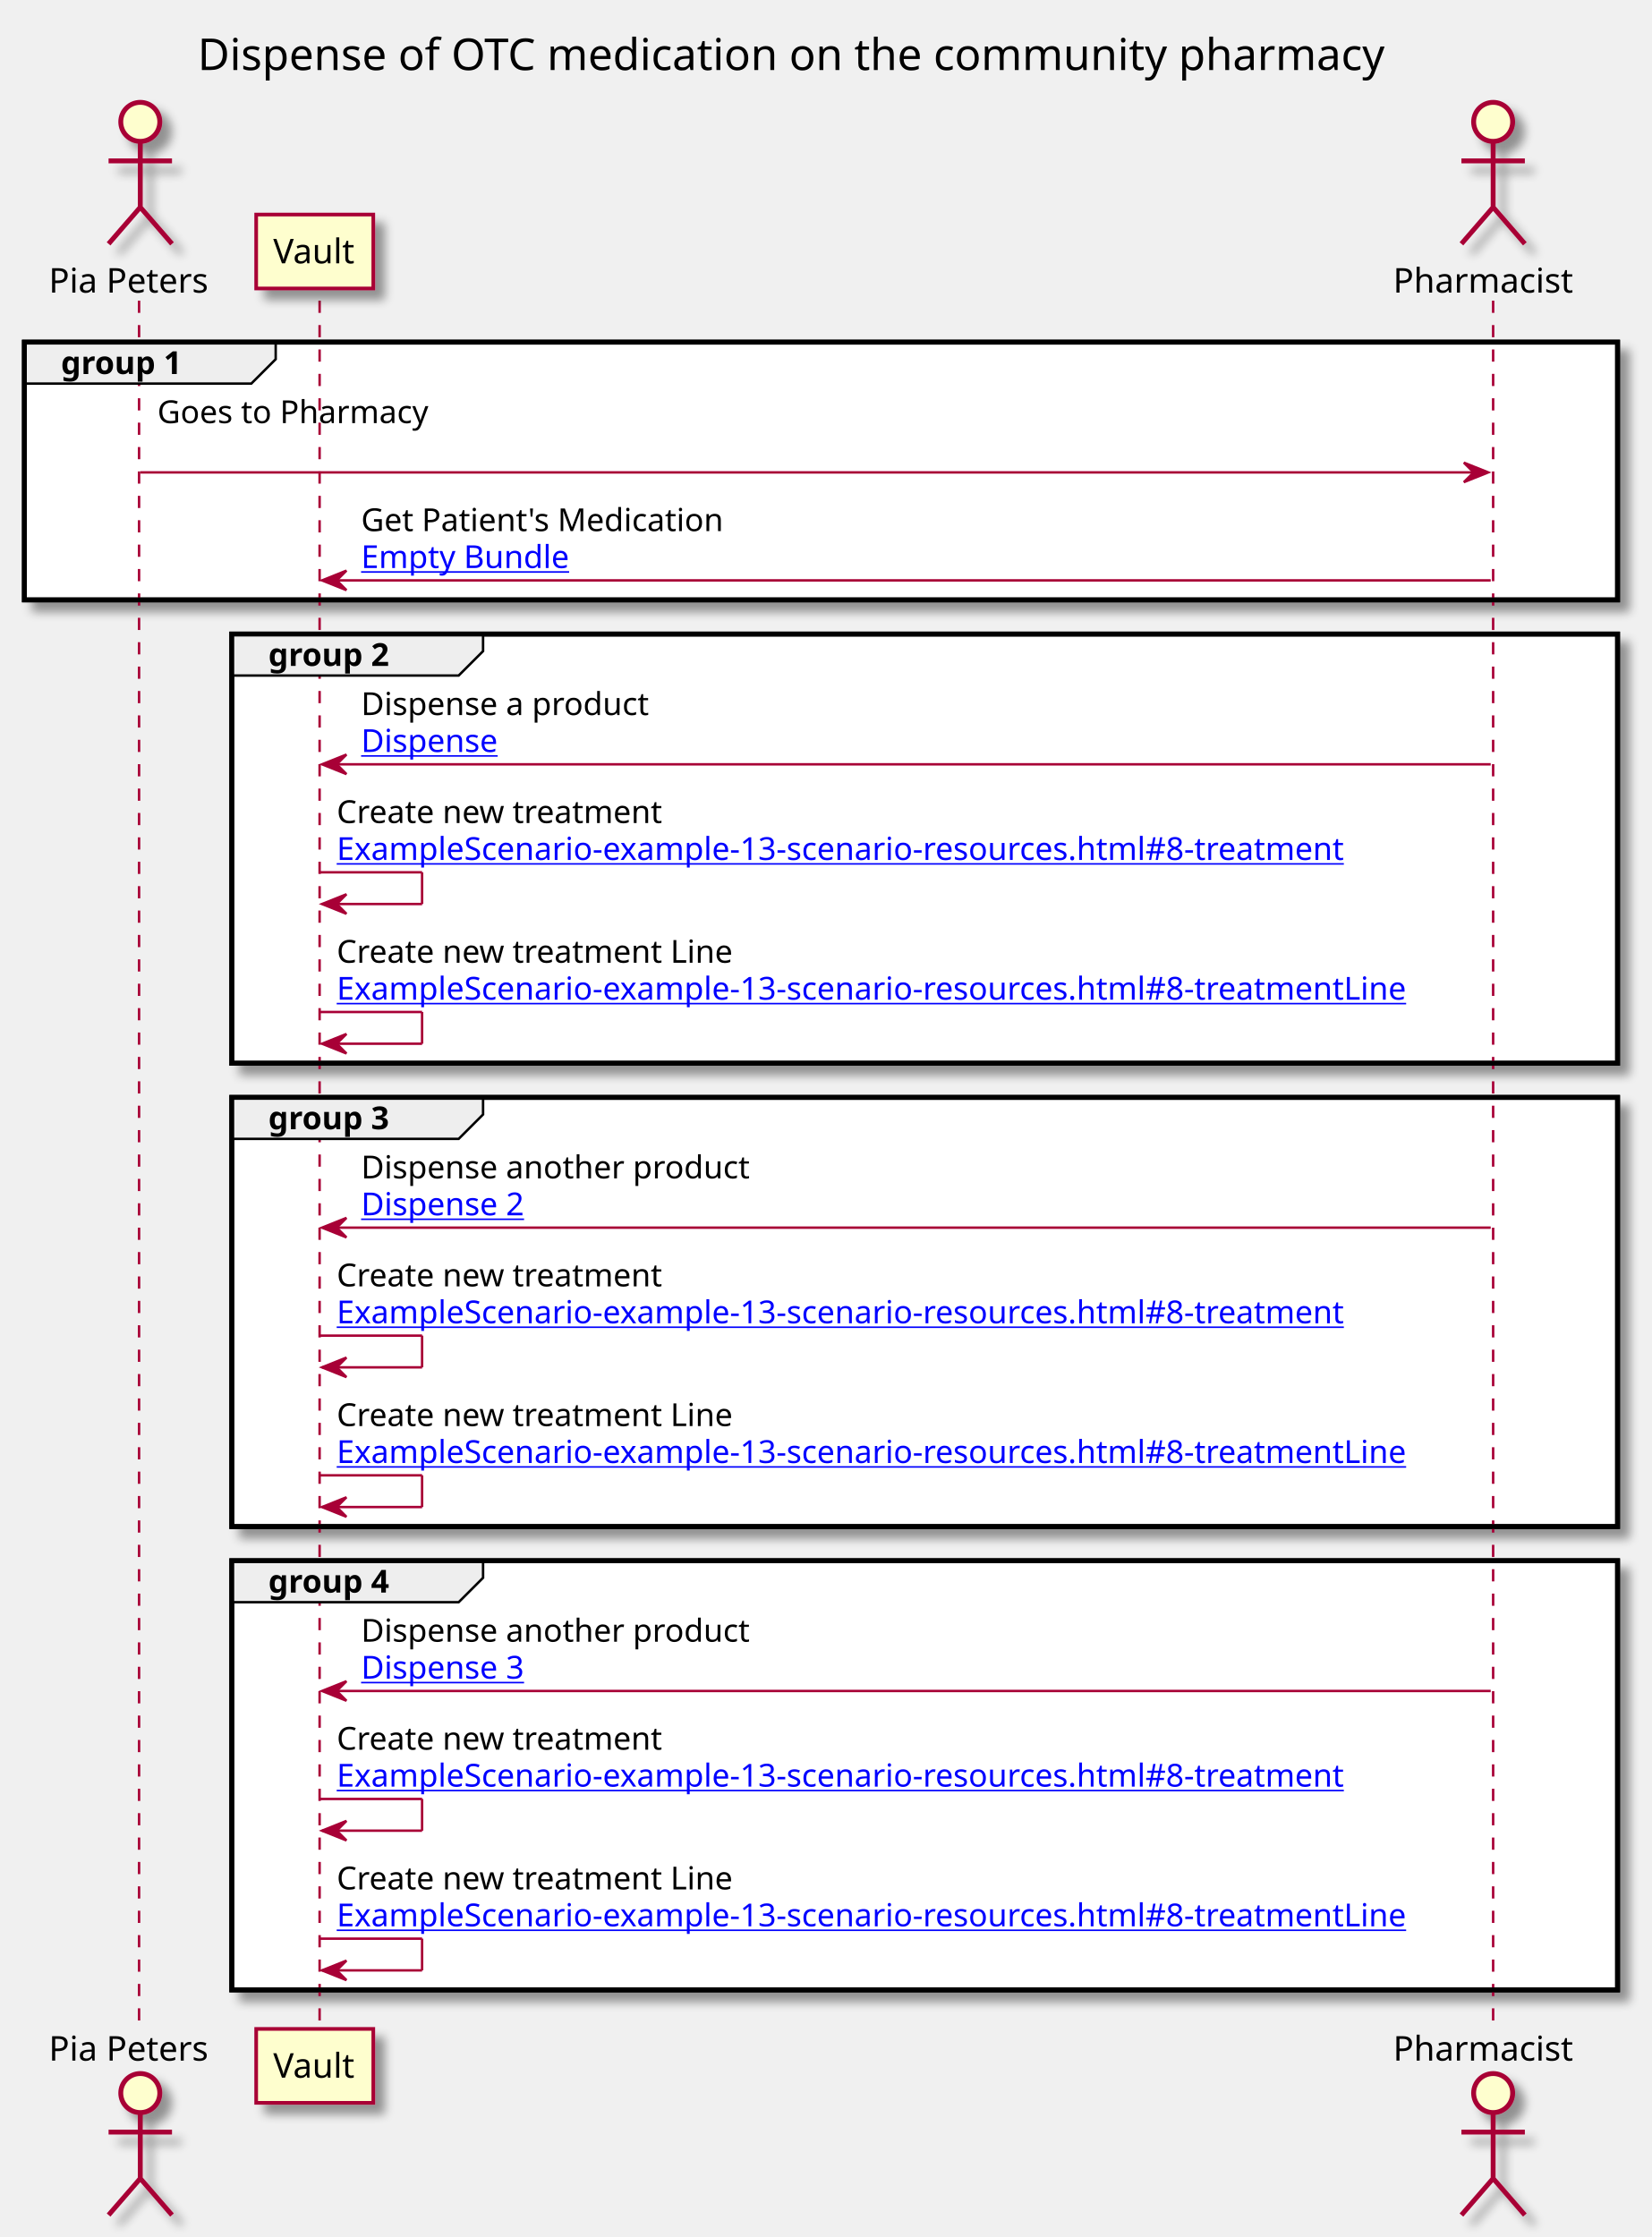
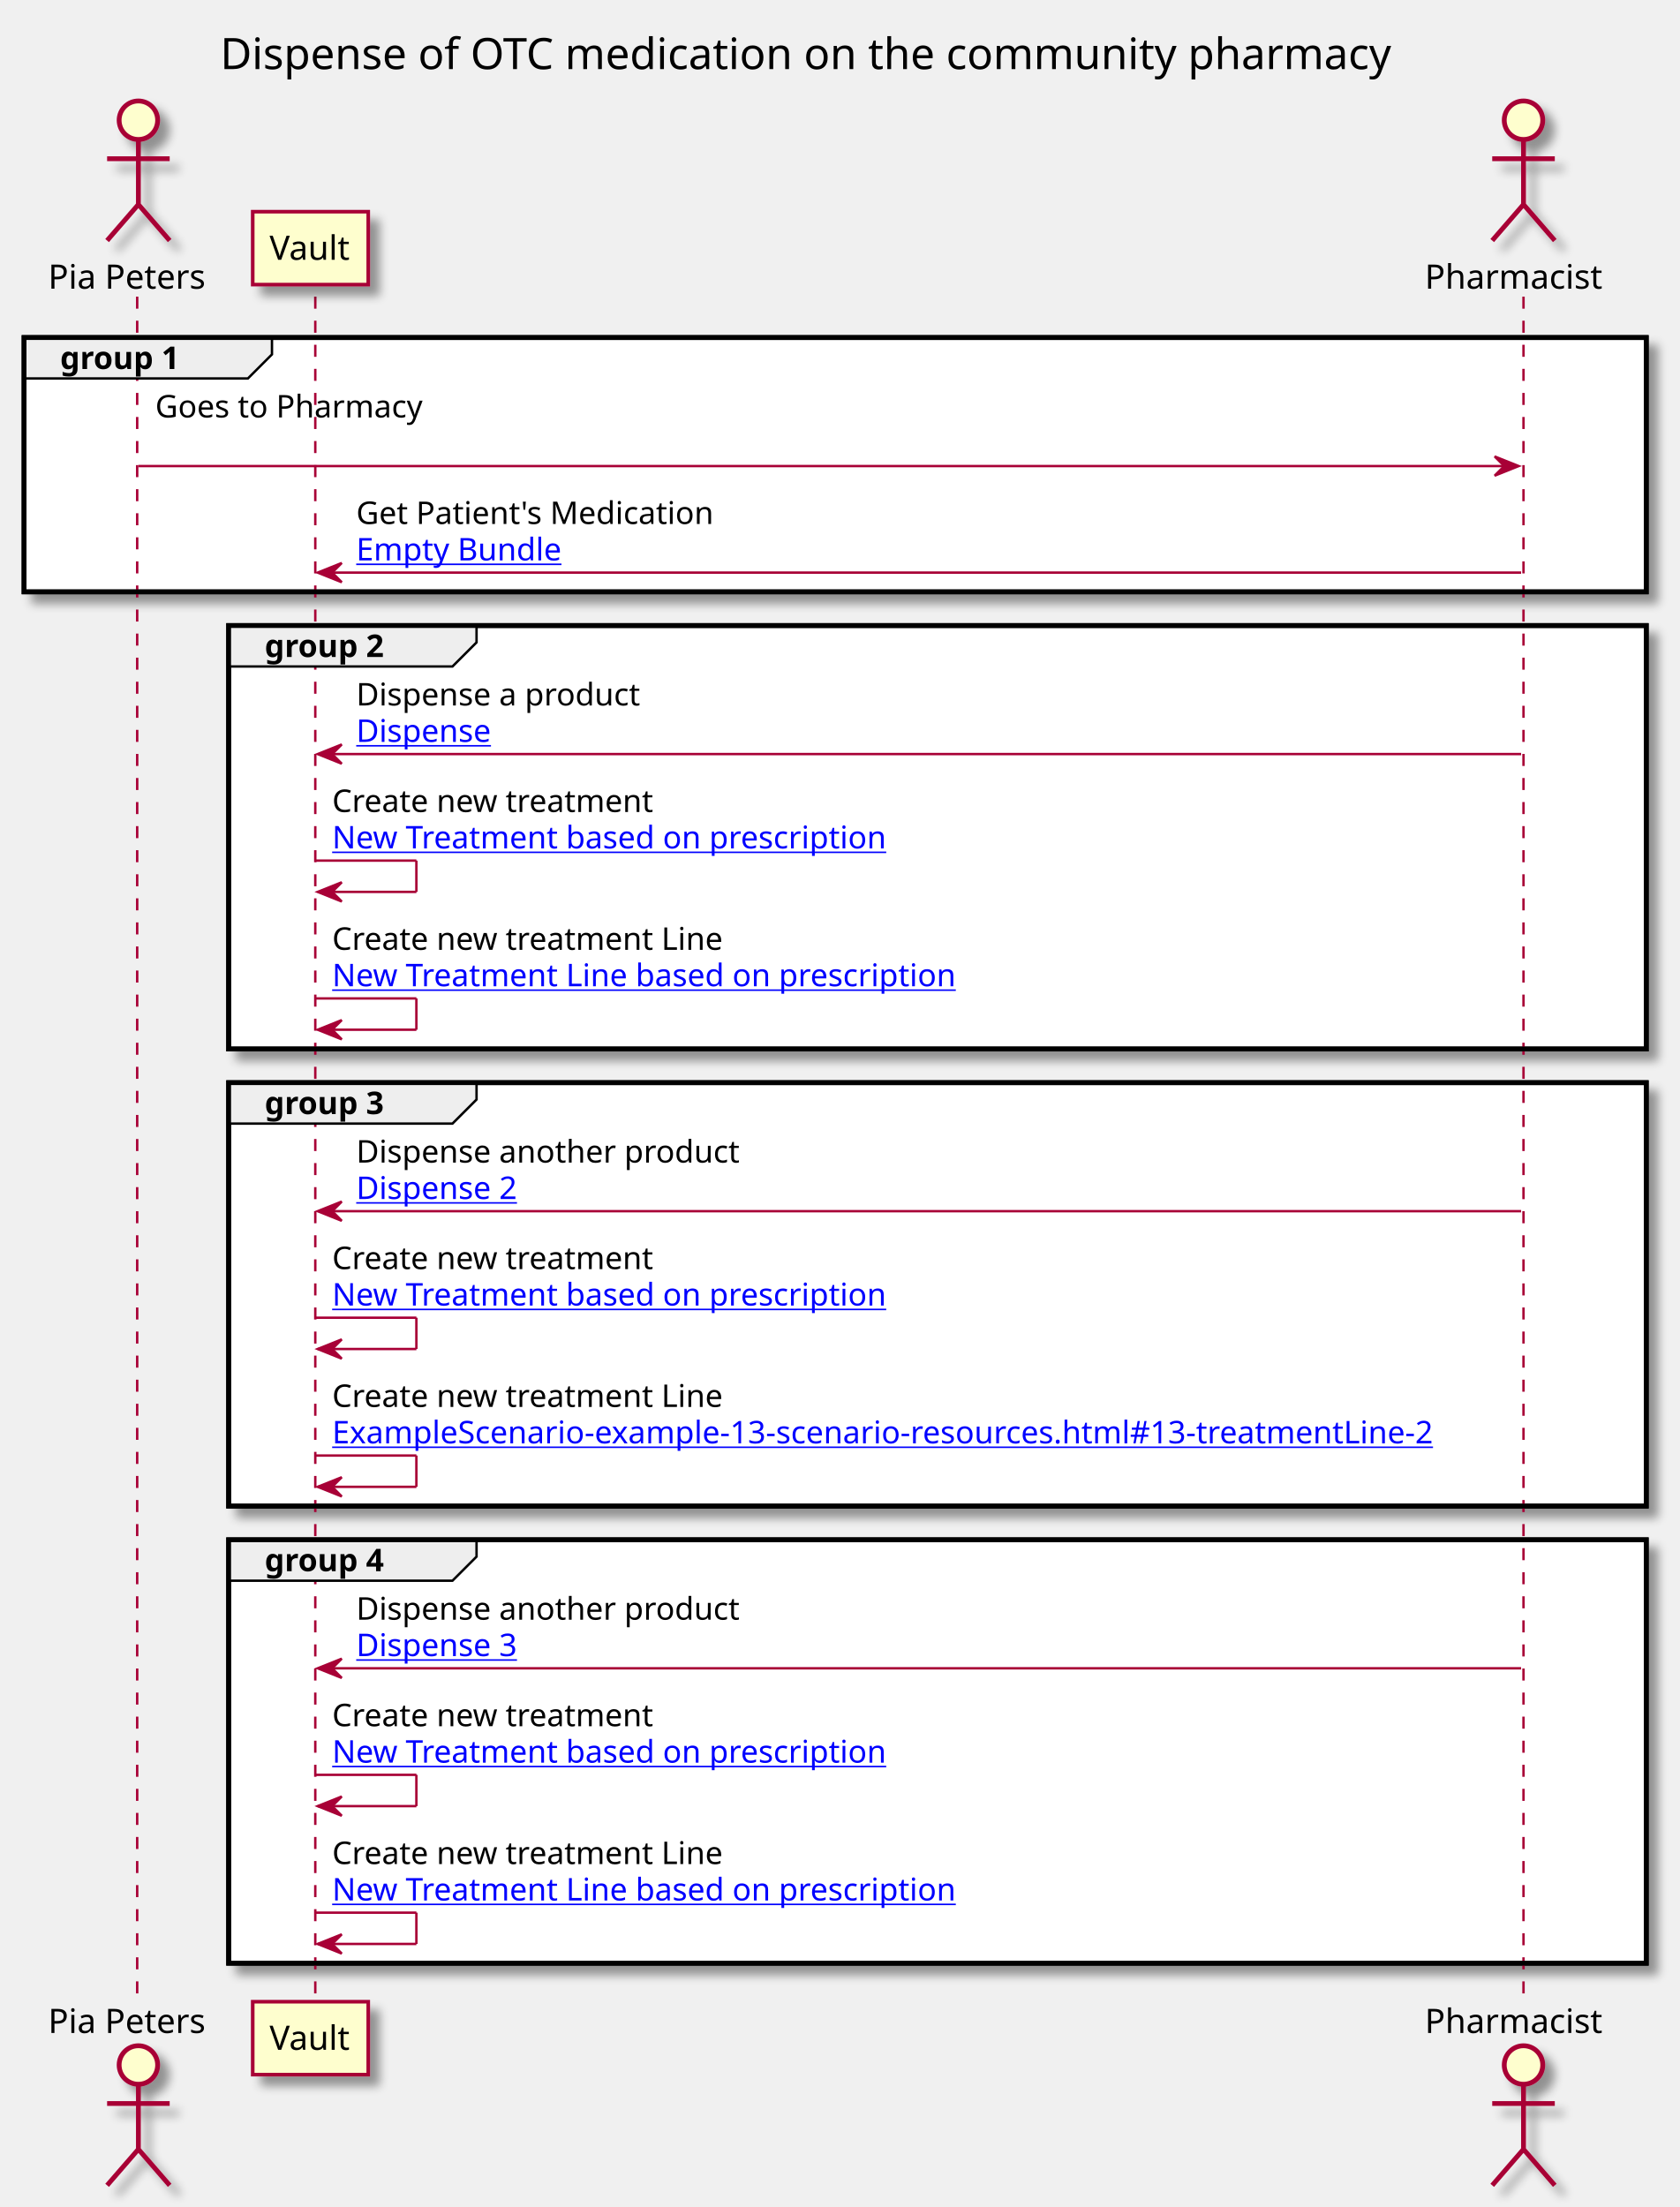
- <svg xmlns="http://www.w3.org/2000/svg" xmlns:xlink="http://www.w3.org/1999/xlink" contentScriptType="application/ecmascript" contentStyleType="text/css" height="917px" preserveAspectRatio="none" style="width:677px;height:917px;" version="1.1" viewBox="0 0 677 917" width="677px" zoomAndPan="magnify">
+ <svg xmlns="http://www.w3.org/2000/svg" xmlns:xlink="http://www.w3.org/1999/xlink" contentScriptType="application/ecmascript" contentStyleType="text/css" height="917px" preserveAspectRatio="none" style="width:698px;height:917px;" version="1.1" viewBox="0 0 698 917" width="698px" zoomAndPan="magnify">
  <defs>
-     <filter height="300%" id="f55bnhvarwqop" width="300%" x="-1" y="-1">
+     <filter height="300%" id="f1h71n7zr3g5kc" width="300%" x="-1" y="-1">
      <feGaussianBlur result="blurOut" stdDeviation="2.0" />
      <feColorMatrix in="blurOut" result="blurOut2" type="matrix" values="0 0 0 0 0 0 0 0 0 0 0 0 0 0 0 0 0 0 .4 0" />
      <feOffset dx="4.0" dy="4.0" in="blurOut2" result="blurOut3" />
      <feBlend in="SourceGraphic" in2="blurOut3" mode="normal" />
    </filter>
  </defs>
  <g>
-     <text fill="#000000" font-family="sans-serif" font-size="18" lengthAdjust="spacing" textLength="511" x="81" y="28.708">Dispense of OTC medication on the community pharmacy</text>
-     <rect fill="#FFFFFF" filter="url(#f55bnhvarwqop)" height="105.664" style="stroke:#000000;stroke-width:2.0;" width="653" x="10" y="140.25" />
-     <rect fill="#FFFFFF" filter="url(#f55bnhvarwqop)" height="175.93" style="stroke:#000000;stroke-width:2.0;" width="568" x="95" y="259.914" />
-     <rect fill="#FFFFFF" filter="url(#f55bnhvarwqop)" height="175.93" style="stroke:#000000;stroke-width:2.0;" width="568" x="95" y="449.844" />
-     <rect fill="#FFFFFF" filter="url(#f55bnhvarwqop)" height="175.93" style="stroke:#000000;stroke-width:2.0;" width="568" x="95" y="639.773" />
+     <text fill="#000000" font-family="sans-serif" font-size="18" lengthAdjust="spacing" textLength="511" x="91.5" y="28.708">Dispense of OTC medication on the community pharmacy</text>
+     <rect fill="#FFFFFF" filter="url(#f1h71n7zr3g5kc)" height="105.664" style="stroke:#000000;stroke-width:2.0;" width="674" x="10" y="140.25" />
+     <rect fill="#FFFFFF" filter="url(#f1h71n7zr3g5kc)" height="175.93" style="stroke:#000000;stroke-width:2.0;" width="589" x="95" y="259.914" />
+     <rect fill="#FFFFFF" filter="url(#f1h71n7zr3g5kc)" height="175.93" style="stroke:#000000;stroke-width:2.0;" width="589" x="95" y="449.844" />
+     <rect fill="#FFFFFF" filter="url(#f1h71n7zr3g5kc)" height="175.93" style="stroke:#000000;stroke-width:2.0;" width="589" x="95" y="639.773" />
    <line style="stroke:#A80036;stroke-width:1.0;stroke-dasharray:5.0,5.0;" x1="57" x2="57" y1="123.25" y2="832.703" />
    <line style="stroke:#A80036;stroke-width:1.0;stroke-dasharray:5.0,5.0;" x1="131" x2="131" y1="123.25" y2="832.703" />
-     <line style="stroke:#A80036;stroke-width:1.0;stroke-dasharray:5.0,5.0;" x1="612" x2="612" y1="123.25" y2="832.703" />
+     <line style="stroke:#A80036;stroke-width:1.0;stroke-dasharray:5.0,5.0;" x1="633" x2="633" y1="123.25" y2="832.703" />
    <text fill="#000000" font-family="sans-serif" font-size="14" lengthAdjust="spacing" textLength="69" x="20" y="119.948">Pia Peters</text>
-     <ellipse cx="57.5" cy="49.953" fill="#FEFECE" filter="url(#f55bnhvarwqop)" rx="8" ry="8" style="stroke:#A80036;stroke-width:2.0;" />
-     <path d="M57.5,57.953 L57.5,84.953 M44.5,65.953 L70.5,65.953 M57.5,84.953 L44.5,99.953 M57.5,84.953 L70.5,99.953 " fill="none" filter="url(#f55bnhvarwqop)" style="stroke:#A80036;stroke-width:2.0;" />
+     <ellipse cx="57.5" cy="49.953" fill="#FEFECE" filter="url(#f1h71n7zr3g5kc)" rx="8" ry="8" style="stroke:#A80036;stroke-width:2.0;" />
+     <path d="M57.5,57.953 L57.5,84.953 M44.5,65.953 L70.5,65.953 M57.5,84.953 L44.5,99.953 M57.5,84.953 L70.5,99.953 " fill="none" filter="url(#f1h71n7zr3g5kc)" style="stroke:#A80036;stroke-width:2.0;" />
    <text fill="#000000" font-family="sans-serif" font-size="14" lengthAdjust="spacing" textLength="69" x="20" y="844.698">Pia Peters</text>
-     <ellipse cx="57.5" cy="858" fill="#FEFECE" filter="url(#f55bnhvarwqop)" rx="8" ry="8" style="stroke:#A80036;stroke-width:2.0;" />
-     <path d="M57.5,866 L57.5,893 M44.5,874 L70.5,874 M57.5,893 L44.5,908 M57.5,893 L70.5,908 " fill="none" filter="url(#f55bnhvarwqop)" style="stroke:#A80036;stroke-width:2.0;" />
-     <rect fill="#FEFECE" filter="url(#f55bnhvarwqop)" height="30.297" style="stroke:#A80036;stroke-width:1.5;" width="48" x="105" y="87.953" />
+     <ellipse cx="57.5" cy="858" fill="#FEFECE" filter="url(#f1h71n7zr3g5kc)" rx="8" ry="8" style="stroke:#A80036;stroke-width:2.0;" />
+     <path d="M57.5,866 L57.5,893 M44.5,874 L70.5,874 M57.5,893 L44.5,908 M57.5,893 L70.5,908 " fill="none" filter="url(#f1h71n7zr3g5kc)" style="stroke:#A80036;stroke-width:2.0;" />
+     <rect fill="#FEFECE" filter="url(#f1h71n7zr3g5kc)" height="30.297" style="stroke:#A80036;stroke-width:1.5;" width="48" x="105" y="87.953" />
    <text fill="#000000" font-family="sans-serif" font-size="14" lengthAdjust="spacing" textLength="34" x="112" y="107.948">Vault</text>
-     <rect fill="#FEFECE" filter="url(#f55bnhvarwqop)" height="30.297" style="stroke:#A80036;stroke-width:1.5;" width="48" x="105" y="831.703" />
+     <rect fill="#FEFECE" filter="url(#f1h71n7zr3g5kc)" height="30.297" style="stroke:#A80036;stroke-width:1.5;" width="48" x="105" y="831.703" />
    <text fill="#000000" font-family="sans-serif" font-size="14" lengthAdjust="spacing" textLength="34" x="112" y="851.698">Vault</text>
-     <text fill="#000000" font-family="sans-serif" font-size="14" lengthAdjust="spacing" textLength="76" x="571" y="119.948">Pharmacist</text>
-     <ellipse cx="612" cy="49.953" fill="#FEFECE" filter="url(#f55bnhvarwqop)" rx="8" ry="8" style="stroke:#A80036;stroke-width:2.0;" />
-     <path d="M612,57.953 L612,84.953 M599,65.953 L625,65.953 M612,84.953 L599,99.953 M612,84.953 L625,99.953 " fill="none" filter="url(#f55bnhvarwqop)" style="stroke:#A80036;stroke-width:2.0;" />
-     <text fill="#000000" font-family="sans-serif" font-size="14" lengthAdjust="spacing" textLength="76" x="571" y="844.698">Pharmacist</text>
-     <ellipse cx="612" cy="858" fill="#FEFECE" filter="url(#f55bnhvarwqop)" rx="8" ry="8" style="stroke:#A80036;stroke-width:2.0;" />
-     <path d="M612,866 L612,893 M599,874 L625,874 M612,893 L599,908 M612,893 L625,908 " fill="none" filter="url(#f55bnhvarwqop)" style="stroke:#A80036;stroke-width:2.0;" />
+     <text fill="#000000" font-family="sans-serif" font-size="14" lengthAdjust="spacing" textLength="76" x="592" y="119.948">Pharmacist</text>
+     <ellipse cx="633" cy="49.953" fill="#FEFECE" filter="url(#f1h71n7zr3g5kc)" rx="8" ry="8" style="stroke:#A80036;stroke-width:2.0;" />
+     <path d="M633,57.953 L633,84.953 M620,65.953 L646,65.953 M633,84.953 L620,99.953 M633,84.953 L646,99.953 " fill="none" filter="url(#f1h71n7zr3g5kc)" style="stroke:#A80036;stroke-width:2.0;" />
+     <text fill="#000000" font-family="sans-serif" font-size="14" lengthAdjust="spacing" textLength="76" x="592" y="844.698">Pharmacist</text>
+     <ellipse cx="633" cy="858" fill="#FEFECE" filter="url(#f1h71n7zr3g5kc)" rx="8" ry="8" style="stroke:#A80036;stroke-width:2.0;" />
+     <path d="M633,866 L633,893 M620,874 L646,874 M633,893 L620,908 M633,893 L646,908 " fill="none" filter="url(#f1h71n7zr3g5kc)" style="stroke:#A80036;stroke-width:2.0;" />
    <path d="M10,140.25 L113,140.25 L113,147.25 L103,157.25 L10,157.25 L10,140.25 " fill="#EEEEEE" style="stroke:#000000;stroke-width:1.0;" />
-     <rect fill="none" height="105.664" style="stroke:#000000;stroke-width:2.0;" width="653" x="10" y="140.25" />
+     <rect fill="none" height="105.664" style="stroke:#000000;stroke-width:2.0;" width="674" x="10" y="140.25" />
    <text fill="#000000" font-family="sans-serif" font-size="13" font-weight="bold" lengthAdjust="spacing" textLength="58" x="25" y="153.317">group 1</text>
-     <polygon fill="#A80036" points="600,189.648,610,193.648,600,197.648,604,193.648" style="stroke:#A80036;stroke-width:1.0;" />
-     <line style="stroke:#A80036;stroke-width:1.0;" x1="57.5" x2="606" y1="193.648" y2="193.648" />
+     <polygon fill="#A80036" points="621,189.648,631,193.648,621,197.648,625,193.648" style="stroke:#A80036;stroke-width:1.0;" />
+     <line style="stroke:#A80036;stroke-width:1.0;" x1="57.5" x2="627" y1="193.648" y2="193.648" />
    <text fill="#000000" font-family="sans-serif" font-size="13" lengthAdjust="spacing" textLength="118" x="64.5" y="173.45">Goes to Pharmacy</text>
    <text fill="#000000" font-family="sans-serif" font-size="13" lengthAdjust="spacing" textLength="0" x="68.5" y="188.583" />
    <polygon fill="#A80036" points="142,233.914,132,237.914,142,241.914,138,237.914" style="stroke:#A80036;stroke-width:1.0;" />
-     <line style="stroke:#A80036;stroke-width:1.0;" x1="136" x2="611" y1="237.914" y2="237.914" />
+     <line style="stroke:#A80036;stroke-width:1.0;" x1="136" x2="632" y1="237.914" y2="237.914" />
    <text fill="#000000" font-family="sans-serif" font-size="13" lengthAdjust="spacing" textLength="155" x="148" y="217.715">Get Patient's Medication</text>
    <a href="ExampleScenario-example-13-scenario-resources.html#EB" target="_top" title="ExampleScenario-example-13-scenario-resources.html#EB" xlink:actuate="onRequest" xlink:href="ExampleScenario-example-13-scenario-resources.html#EB" xlink:show="new" xlink:title="ExampleScenario-example-13-scenario-resources.html#EB" xlink:type="simple">
      <text fill="#0000FF" font-family="sans-serif" font-size="13" lengthAdjust="spacing" text-decoration="underline" textLength="89" x="148" y="232.848">Empty Bundle</text>
    </a>
    <path d="M95,259.914 L198,259.914 L198,266.914 L188,276.914 L95,276.914 L95,259.914 " fill="#EEEEEE" style="stroke:#000000;stroke-width:1.0;" />
-     <rect fill="none" height="175.93" style="stroke:#000000;stroke-width:2.0;" width="568" x="95" y="259.914" />
+     <rect fill="none" height="175.93" style="stroke:#000000;stroke-width:2.0;" width="589" x="95" y="259.914" />
    <text fill="#000000" font-family="sans-serif" font-size="13" font-weight="bold" lengthAdjust="spacing" textLength="58" x="110" y="272.981">group 2</text>
    <polygon fill="#A80036" points="142,309.312,132,313.312,142,317.312,138,313.312" style="stroke:#A80036;stroke-width:1.0;" />
-     <line style="stroke:#A80036;stroke-width:1.0;" x1="136" x2="611" y1="313.312" y2="313.312" />
+     <line style="stroke:#A80036;stroke-width:1.0;" x1="136" x2="632" y1="313.312" y2="313.312" />
    <text fill="#000000" font-family="sans-serif" font-size="13" lengthAdjust="spacing" textLength="124" x="148" y="293.114">Dispense a product</text>
    <a href="ExampleScenario-example-13-scenario-resources.html#13-dispense" target="_top" title="ExampleScenario-example-13-scenario-resources.html#13-dispense" xlink:actuate="onRequest" xlink:href="ExampleScenario-example-13-scenario-resources.html#13-dispense" xlink:show="new" xlink:title="ExampleScenario-example-13-scenario-resources.html#13-dispense" xlink:type="simple">
      <text fill="#0000FF" font-family="sans-serif" font-size="13" lengthAdjust="spacing" text-decoration="underline" textLength="59" x="148" y="308.247">Dispense</text>
    </a>
    <line style="stroke:#A80036;stroke-width:1.0;" x1="131" x2="173" y1="357.578" y2="357.578" />
    <line style="stroke:#A80036;stroke-width:1.0;" x1="173" x2="173" y1="357.578" y2="370.578" />
    <line style="stroke:#A80036;stroke-width:1.0;" x1="132" x2="173" y1="370.578" y2="370.578" />
    <polygon fill="#A80036" points="142,366.578,132,370.578,142,374.578,138,370.578" style="stroke:#A80036;stroke-width:1.0;" />
    <text fill="#000000" font-family="sans-serif" font-size="13" lengthAdjust="spacing" textLength="141" x="138" y="337.379">Create new treatment</text>
-     <a href="ExampleScenario-example-13-scenario-resources.html#8-treatment" target="_top" title="ExampleScenario-example-13-scenario-resources.html#8-treatment" xlink:actuate="onRequest" xlink:href="ExampleScenario-example-13-scenario-resources.html#8-treatment" xlink:show="new" xlink:title="ExampleScenario-example-13-scenario-resources.html#8-treatment" xlink:type="simple">
-       <text fill="#0000FF" font-family="sans-serif" font-size="13" lengthAdjust="spacing" text-decoration="underline" textLength="441" x="138" y="352.512">ExampleScenario-example-13-scenario-resources.html#8-treatment</text>
+     <a href="ExampleScenario-example-13-scenario-resources.html#13-treatment" target="_top" title="ExampleScenario-example-13-scenario-resources.html#13-treatment" xlink:actuate="onRequest" xlink:href="ExampleScenario-example-13-scenario-resources.html#13-treatment" xlink:show="new" xlink:title="ExampleScenario-example-13-scenario-resources.html#13-treatment" xlink:type="simple">
+       <text fill="#0000FF" font-family="sans-serif" font-size="13" lengthAdjust="spacing" text-decoration="underline" textLength="240" x="138" y="352.512">New Treatment based on prescription</text>
    </a>
    <line style="stroke:#A80036;stroke-width:1.0;" x1="131" x2="173" y1="414.844" y2="414.844" />
    <line style="stroke:#A80036;stroke-width:1.0;" x1="173" x2="173" y1="414.844" y2="427.844" />
    <line style="stroke:#A80036;stroke-width:1.0;" x1="132" x2="173" y1="427.844" y2="427.844" />
    <polygon fill="#A80036" points="142,423.844,132,427.844,142,431.844,138,427.844" style="stroke:#A80036;stroke-width:1.0;" />
    <text fill="#000000" font-family="sans-serif" font-size="13" lengthAdjust="spacing" textLength="171" x="138" y="394.645">Create new treatment Line</text>
-     <a href="ExampleScenario-example-13-scenario-resources.html#8-treatmentLine" target="_top" title="ExampleScenario-example-13-scenario-resources.html#8-treatmentLine" xlink:actuate="onRequest" xlink:href="ExampleScenario-example-13-scenario-resources.html#8-treatmentLine" xlink:show="new" xlink:title="ExampleScenario-example-13-scenario-resources.html#8-treatmentLine" xlink:type="simple">
-       <text fill="#0000FF" font-family="sans-serif" font-size="13" lengthAdjust="spacing" text-decoration="underline" textLength="467" x="138" y="409.778">ExampleScenario-example-13-scenario-resources.html#8-treatmentLine</text>
+     <a href="ExampleScenario-example-13-scenario-resources.html#13-treatmentLine" target="_top" title="ExampleScenario-example-13-scenario-resources.html#13-treatmentLine" xlink:actuate="onRequest" xlink:href="ExampleScenario-example-13-scenario-resources.html#13-treatmentLine" xlink:show="new" xlink:title="ExampleScenario-example-13-scenario-resources.html#13-treatmentLine" xlink:type="simple">
+       <text fill="#0000FF" font-family="sans-serif" font-size="13" lengthAdjust="spacing" text-decoration="underline" textLength="270" x="138" y="409.778">New Treatment Line based on prescription</text>
    </a>
    <path d="M95,449.844 L198,449.844 L198,456.844 L188,466.844 L95,466.844 L95,449.844 " fill="#EEEEEE" style="stroke:#000000;stroke-width:1.0;" />
-     <rect fill="none" height="175.93" style="stroke:#000000;stroke-width:2.0;" width="568" x="95" y="449.844" />
+     <rect fill="none" height="175.93" style="stroke:#000000;stroke-width:2.0;" width="589" x="95" y="449.844" />
    <text fill="#000000" font-family="sans-serif" font-size="13" font-weight="bold" lengthAdjust="spacing" textLength="58" x="110" y="462.911">group 3</text>
    <polygon fill="#A80036" points="142,499.242,132,503.242,142,507.242,138,503.242" style="stroke:#A80036;stroke-width:1.0;" />
-     <line style="stroke:#A80036;stroke-width:1.0;" x1="136" x2="611" y1="503.242" y2="503.242" />
+     <line style="stroke:#A80036;stroke-width:1.0;" x1="136" x2="632" y1="503.242" y2="503.242" />
    <text fill="#000000" font-family="sans-serif" font-size="13" lengthAdjust="spacing" textLength="166" x="148" y="483.043">Dispense another product</text>
    <a href="ExampleScenario-example-13-scenario-resources.html#13-dispense-2" target="_top" title="ExampleScenario-example-13-scenario-resources.html#13-dispense-2" xlink:actuate="onRequest" xlink:href="ExampleScenario-example-13-scenario-resources.html#13-dispense-2" xlink:show="new" xlink:title="ExampleScenario-example-13-scenario-resources.html#13-dispense-2" xlink:type="simple">
      <text fill="#0000FF" font-family="sans-serif" font-size="13" lengthAdjust="spacing" text-decoration="underline" textLength="71" x="148" y="498.176">Dispense 2</text>
    </a>
    <line style="stroke:#A80036;stroke-width:1.0;" x1="131" x2="173" y1="547.508" y2="547.508" />
    <line style="stroke:#A80036;stroke-width:1.0;" x1="173" x2="173" y1="547.508" y2="560.508" />
    <line style="stroke:#A80036;stroke-width:1.0;" x1="132" x2="173" y1="560.508" y2="560.508" />
    <polygon fill="#A80036" points="142,556.508,132,560.508,142,564.508,138,560.508" style="stroke:#A80036;stroke-width:1.0;" />
    <text fill="#000000" font-family="sans-serif" font-size="13" lengthAdjust="spacing" textLength="141" x="138" y="527.309">Create new treatment</text>
-     <a href="ExampleScenario-example-13-scenario-resources.html#8-treatment" target="_top" title="ExampleScenario-example-13-scenario-resources.html#8-treatment" xlink:actuate="onRequest" xlink:href="ExampleScenario-example-13-scenario-resources.html#8-treatment" xlink:show="new" xlink:title="ExampleScenario-example-13-scenario-resources.html#8-treatment" xlink:type="simple">
-       <text fill="#0000FF" font-family="sans-serif" font-size="13" lengthAdjust="spacing" text-decoration="underline" textLength="441" x="138" y="542.442">ExampleScenario-example-13-scenario-resources.html#8-treatment</text>
+     <a href="ExampleScenario-example-13-scenario-resources.html#13-treatment" target="_top" title="ExampleScenario-example-13-scenario-resources.html#13-treatment" xlink:actuate="onRequest" xlink:href="ExampleScenario-example-13-scenario-resources.html#13-treatment" xlink:show="new" xlink:title="ExampleScenario-example-13-scenario-resources.html#13-treatment" xlink:type="simple">
+       <text fill="#0000FF" font-family="sans-serif" font-size="13" lengthAdjust="spacing" text-decoration="underline" textLength="240" x="138" y="542.442">New Treatment based on prescription</text>
    </a>
    <line style="stroke:#A80036;stroke-width:1.0;" x1="131" x2="173" y1="604.773" y2="604.773" />
    <line style="stroke:#A80036;stroke-width:1.0;" x1="173" x2="173" y1="604.773" y2="617.773" />
    <line style="stroke:#A80036;stroke-width:1.0;" x1="132" x2="173" y1="617.773" y2="617.773" />
    <polygon fill="#A80036" points="142,613.773,132,617.773,142,621.773,138,617.773" style="stroke:#A80036;stroke-width:1.0;" />
    <text fill="#000000" font-family="sans-serif" font-size="13" lengthAdjust="spacing" textLength="171" x="138" y="584.575">Create new treatment Line</text>
-     <a href="ExampleScenario-example-13-scenario-resources.html#8-treatmentLine" target="_top" title="ExampleScenario-example-13-scenario-resources.html#8-treatmentLine" xlink:actuate="onRequest" xlink:href="ExampleScenario-example-13-scenario-resources.html#8-treatmentLine" xlink:show="new" xlink:title="ExampleScenario-example-13-scenario-resources.html#8-treatmentLine" xlink:type="simple">
-       <text fill="#0000FF" font-family="sans-serif" font-size="13" lengthAdjust="spacing" text-decoration="underline" textLength="467" x="138" y="599.707">ExampleScenario-example-13-scenario-resources.html#8-treatmentLine</text>
+     <a href="ExampleScenario-example-13-scenario-resources.html#13-treatmentLine-2" target="_top" title="ExampleScenario-example-13-scenario-resources.html#13-treatmentLine-2" xlink:actuate="onRequest" xlink:href="ExampleScenario-example-13-scenario-resources.html#13-treatmentLine-2" xlink:show="new" xlink:title="ExampleScenario-example-13-scenario-resources.html#13-treatmentLine-2" xlink:type="simple">
+       <text fill="#0000FF" font-family="sans-serif" font-size="13" lengthAdjust="spacing" text-decoration="underline" textLength="488" x="138" y="599.707">ExampleScenario-example-13-scenario-resources.html#13-treatmentLine-2</text>
    </a>
    <path d="M95,639.773 L198,639.773 L198,646.773 L188,656.773 L95,656.773 L95,639.773 " fill="#EEEEEE" style="stroke:#000000;stroke-width:1.0;" />
-     <rect fill="none" height="175.93" style="stroke:#000000;stroke-width:2.0;" width="568" x="95" y="639.773" />
+     <rect fill="none" height="175.93" style="stroke:#000000;stroke-width:2.0;" width="589" x="95" y="639.773" />
    <text fill="#000000" font-family="sans-serif" font-size="13" font-weight="bold" lengthAdjust="spacing" textLength="58" x="110" y="652.84">group 4</text>
    <polygon fill="#A80036" points="142,689.172,132,693.172,142,697.172,138,693.172" style="stroke:#A80036;stroke-width:1.0;" />
-     <line style="stroke:#A80036;stroke-width:1.0;" x1="136" x2="611" y1="693.172" y2="693.172" />
+     <line style="stroke:#A80036;stroke-width:1.0;" x1="136" x2="632" y1="693.172" y2="693.172" />
    <text fill="#000000" font-family="sans-serif" font-size="13" lengthAdjust="spacing" textLength="166" x="148" y="672.973">Dispense another product</text>
    <a href="ExampleScenario-example-13-scenario-resources.html#13-dispense-3" target="_top" title="ExampleScenario-example-13-scenario-resources.html#13-dispense-3" xlink:actuate="onRequest" xlink:href="ExampleScenario-example-13-scenario-resources.html#13-dispense-3" xlink:show="new" xlink:title="ExampleScenario-example-13-scenario-resources.html#13-dispense-3" xlink:type="simple">
      <text fill="#0000FF" font-family="sans-serif" font-size="13" lengthAdjust="spacing" text-decoration="underline" textLength="71" x="148" y="688.106">Dispense 3</text>
    </a>
    <line style="stroke:#A80036;stroke-width:1.0;" x1="131" x2="173" y1="737.438" y2="737.438" />
    <line style="stroke:#A80036;stroke-width:1.0;" x1="173" x2="173" y1="737.438" y2="750.438" />
    <line style="stroke:#A80036;stroke-width:1.0;" x1="132" x2="173" y1="750.438" y2="750.438" />
    <polygon fill="#A80036" points="142,746.438,132,750.438,142,754.438,138,750.438" style="stroke:#A80036;stroke-width:1.0;" />
    <text fill="#000000" font-family="sans-serif" font-size="13" lengthAdjust="spacing" textLength="141" x="138" y="717.239">Create new treatment</text>
-     <a href="ExampleScenario-example-13-scenario-resources.html#8-treatment" target="_top" title="ExampleScenario-example-13-scenario-resources.html#8-treatment" xlink:actuate="onRequest" xlink:href="ExampleScenario-example-13-scenario-resources.html#8-treatment" xlink:show="new" xlink:title="ExampleScenario-example-13-scenario-resources.html#8-treatment" xlink:type="simple">
-       <text fill="#0000FF" font-family="sans-serif" font-size="13" lengthAdjust="spacing" text-decoration="underline" textLength="441" x="138" y="732.372">ExampleScenario-example-13-scenario-resources.html#8-treatment</text>
+     <a href="ExampleScenario-example-13-scenario-resources.html#13-treatment" target="_top" title="ExampleScenario-example-13-scenario-resources.html#13-treatment" xlink:actuate="onRequest" xlink:href="ExampleScenario-example-13-scenario-resources.html#13-treatment" xlink:show="new" xlink:title="ExampleScenario-example-13-scenario-resources.html#13-treatment" xlink:type="simple">
+       <text fill="#0000FF" font-family="sans-serif" font-size="13" lengthAdjust="spacing" text-decoration="underline" textLength="240" x="138" y="732.372">New Treatment based on prescription</text>
    </a>
    <line style="stroke:#A80036;stroke-width:1.0;" x1="131" x2="173" y1="794.703" y2="794.703" />
    <line style="stroke:#A80036;stroke-width:1.0;" x1="173" x2="173" y1="794.703" y2="807.703" />
    <line style="stroke:#A80036;stroke-width:1.0;" x1="132" x2="173" y1="807.703" y2="807.703" />
    <polygon fill="#A80036" points="142,803.703,132,807.703,142,811.703,138,807.703" style="stroke:#A80036;stroke-width:1.0;" />
    <text fill="#000000" font-family="sans-serif" font-size="13" lengthAdjust="spacing" textLength="171" x="138" y="774.504">Create new treatment Line</text>
-     <a href="ExampleScenario-example-13-scenario-resources.html#8-treatmentLine" target="_top" title="ExampleScenario-example-13-scenario-resources.html#8-treatmentLine" xlink:actuate="onRequest" xlink:href="ExampleScenario-example-13-scenario-resources.html#8-treatmentLine" xlink:show="new" xlink:title="ExampleScenario-example-13-scenario-resources.html#8-treatmentLine" xlink:type="simple">
-       <text fill="#0000FF" font-family="sans-serif" font-size="13" lengthAdjust="spacing" text-decoration="underline" textLength="467" x="138" y="789.637">ExampleScenario-example-13-scenario-resources.html#8-treatmentLine</text>
+     <a href="ExampleScenario-example-13-scenario-resources.html#13-treatmentLine" target="_top" title="ExampleScenario-example-13-scenario-resources.html#13-treatmentLine" xlink:actuate="onRequest" xlink:href="ExampleScenario-example-13-scenario-resources.html#13-treatmentLine" xlink:show="new" xlink:title="ExampleScenario-example-13-scenario-resources.html#13-treatmentLine" xlink:type="simple">
+       <text fill="#0000FF" font-family="sans-serif" font-size="13" lengthAdjust="spacing" text-decoration="underline" textLength="270" x="138" y="789.637">New Treatment Line based on prescription</text>
    </a>
  </g>
</svg>
